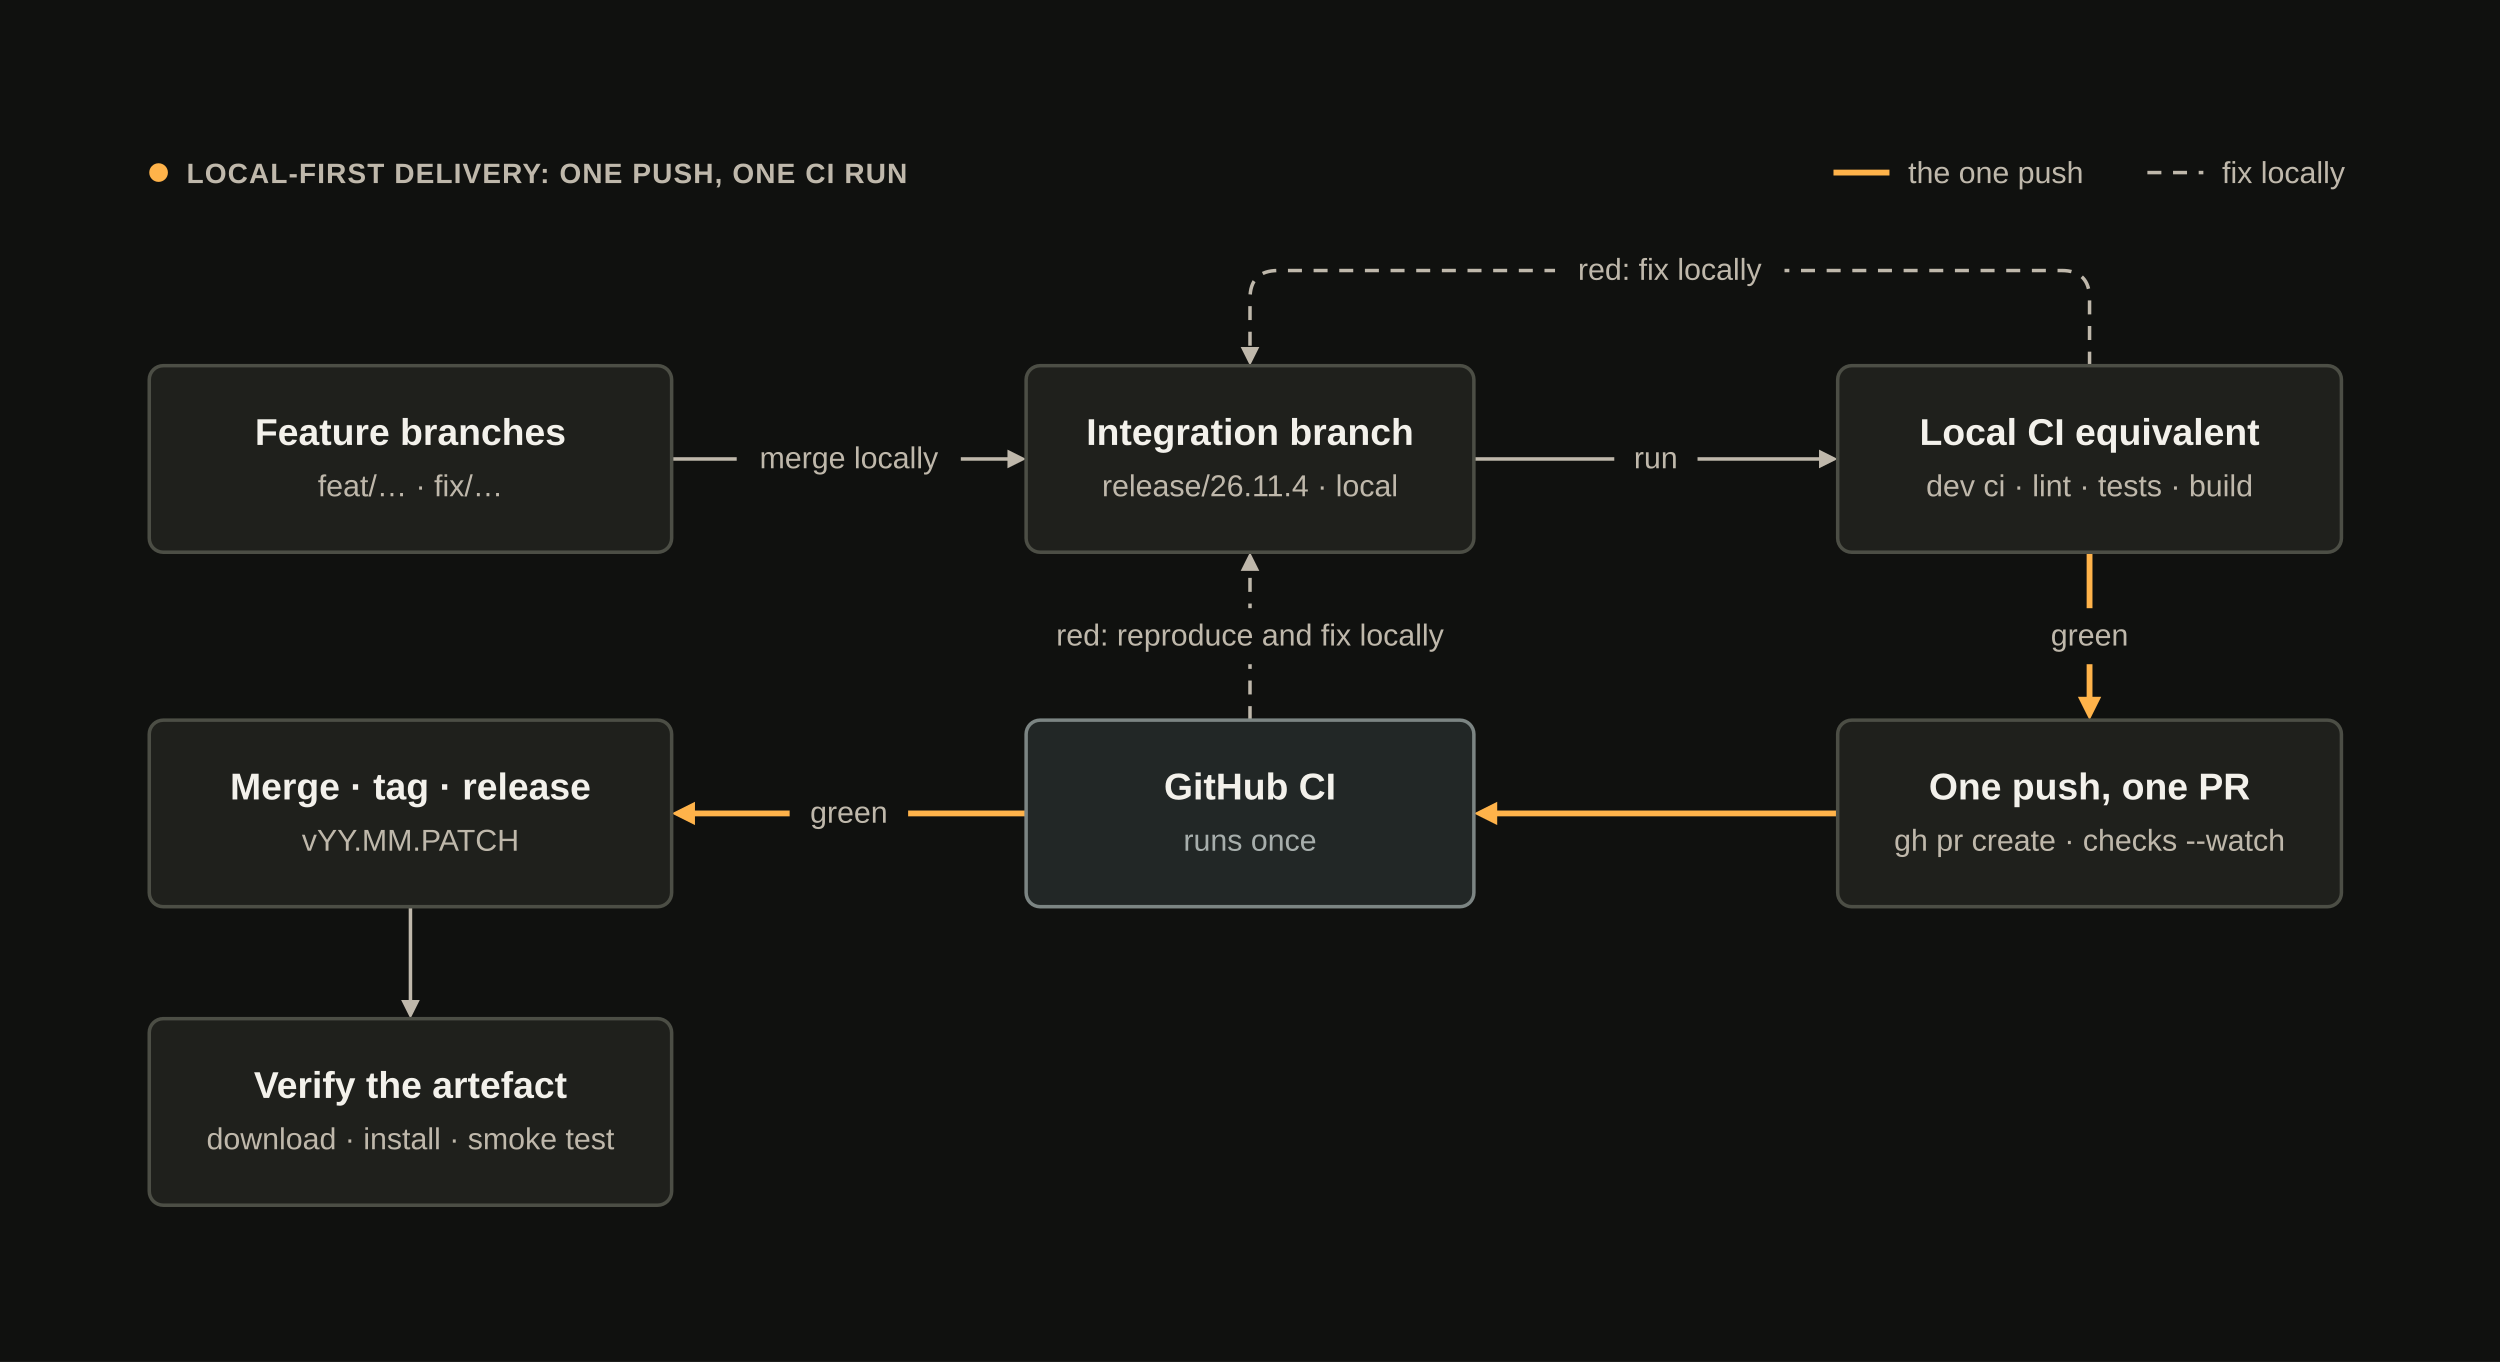
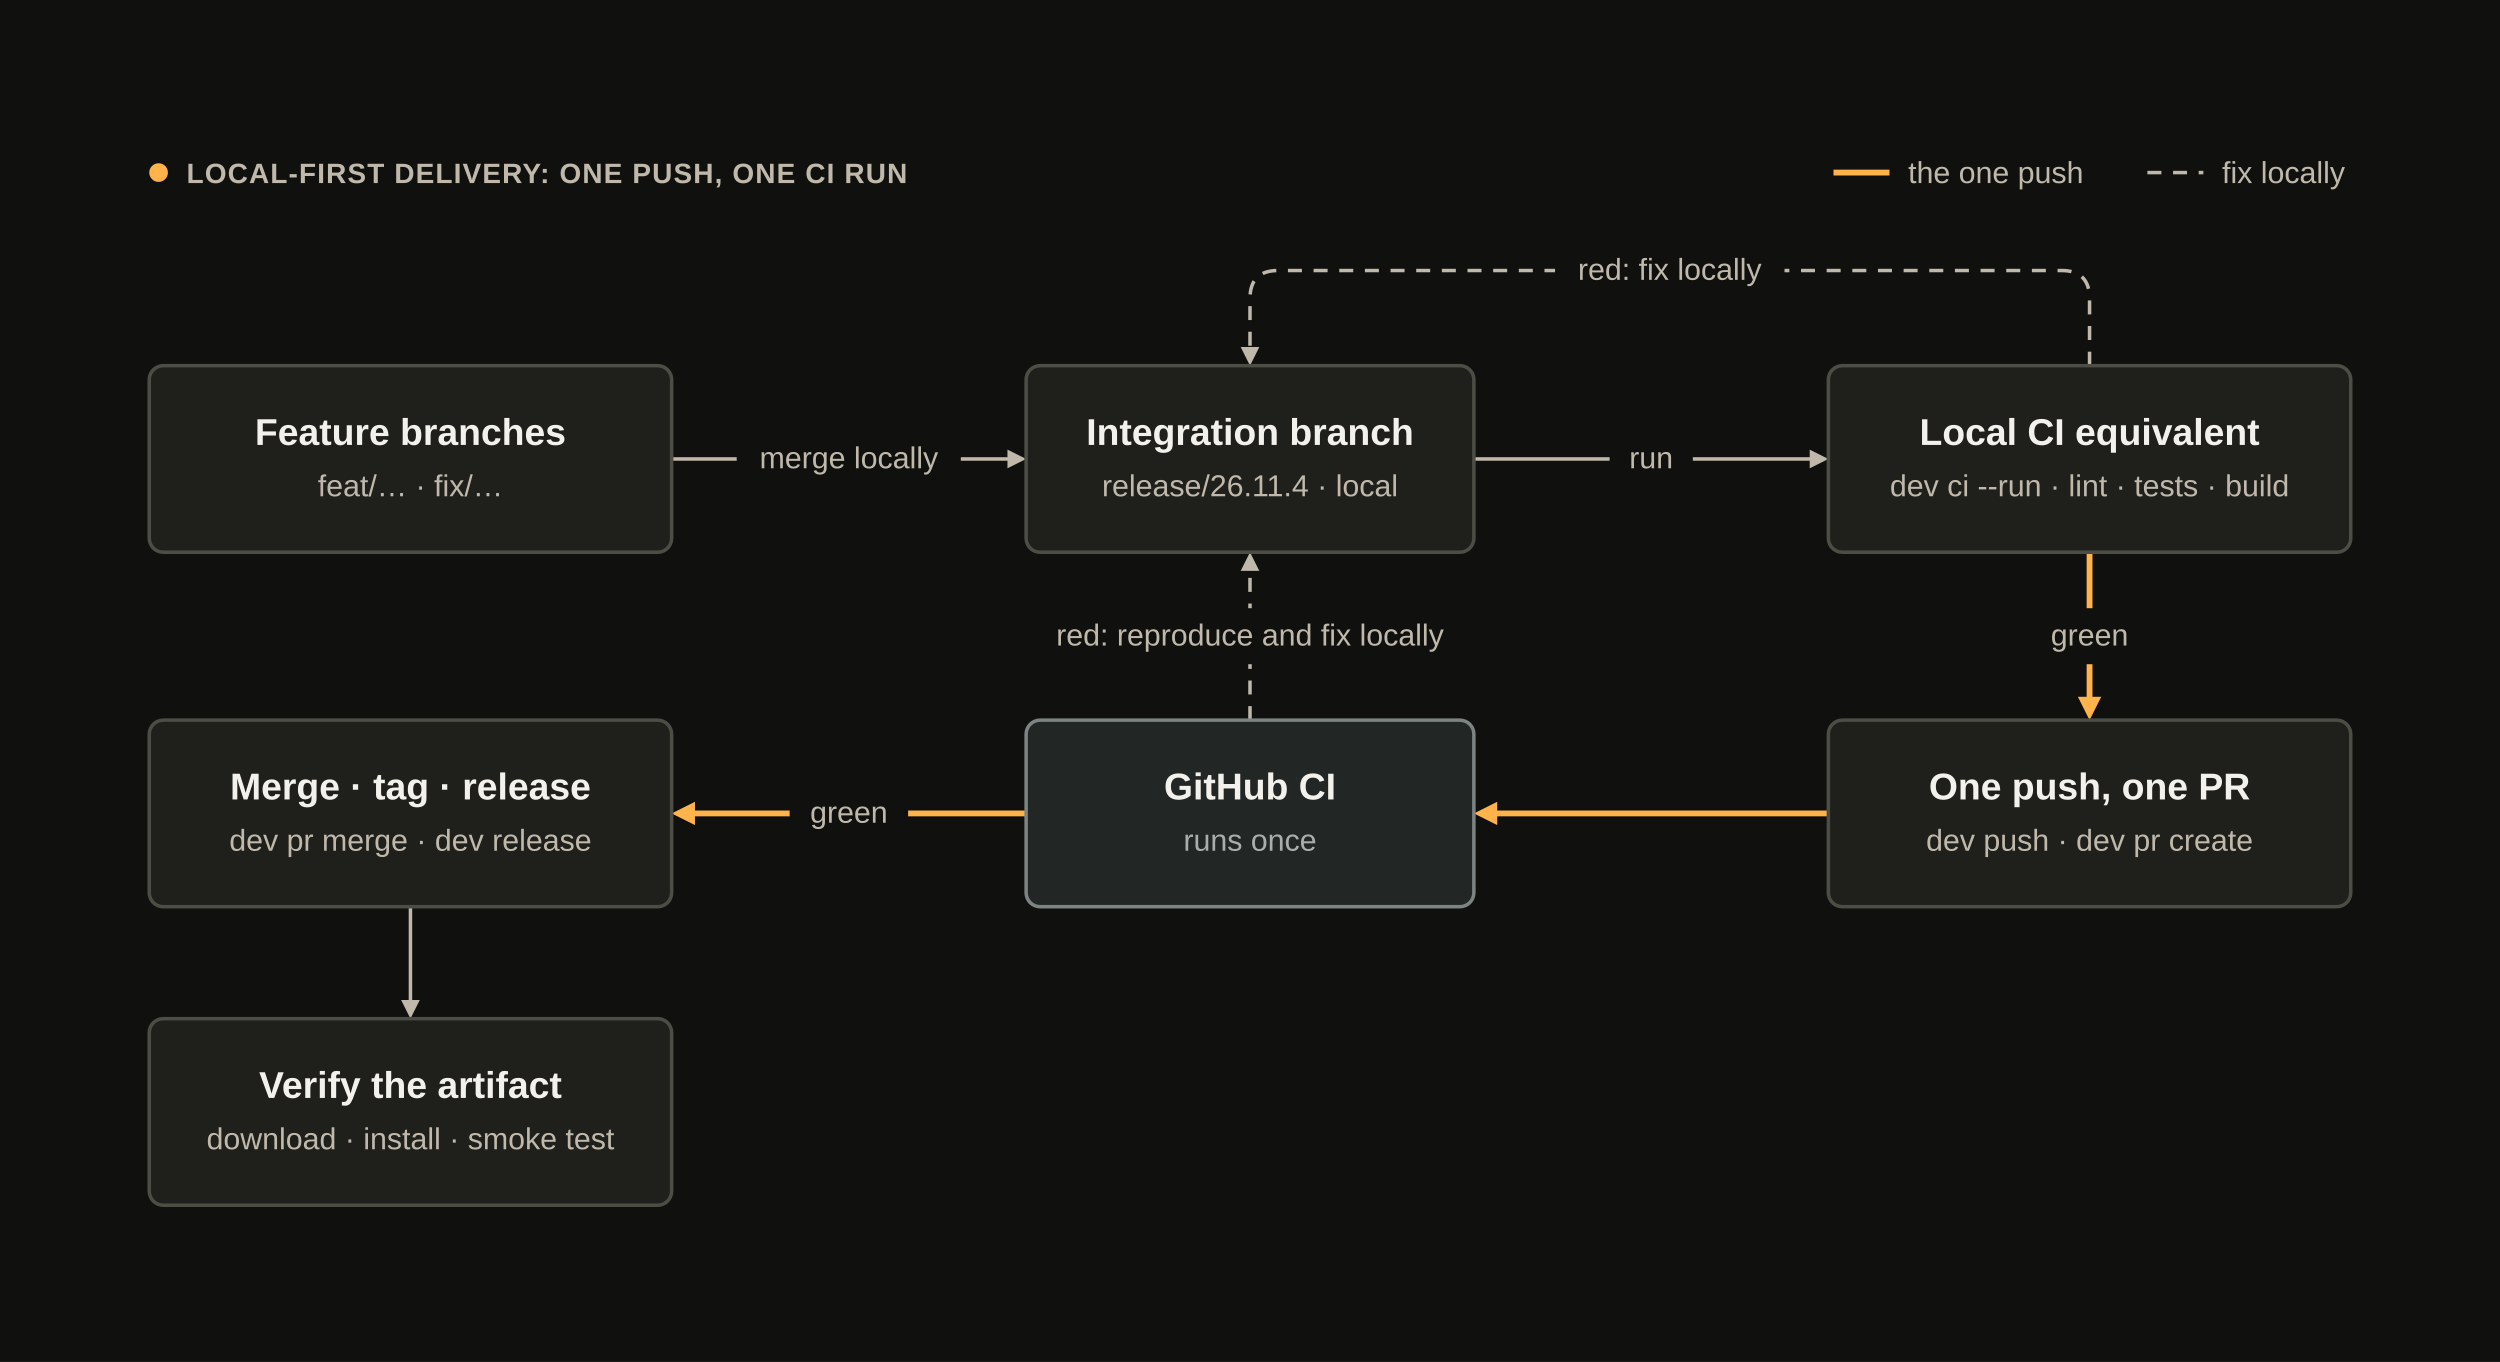
<svg xmlns="http://www.w3.org/2000/svg" width="1072" height="584" viewBox="0 0 1072 584" role="img" aria-labelledby="dk-title dk-desc">
  <rect width="1072" height="584" fill="#10110F" />
  <g font-family="Manrope, 'Manrope Variable', system-ui, -apple-system, 'Segoe UI', Arial, sans-serif">
    <circle cx="68" cy="74" r="4" fill="#FFB34A" />
    <text x="80" y="78.5" font-size="12" font-weight="600" fill="#BFB8AB" letter-spacing="0.48">LOCAL-FIRST DELIVERY: ONE PUSH, ONE CI RUN</text>
    <text x="952.8" y="78.5" font-size="13" font-weight="400" fill="#BFB8AB">fix locally</text>
    <g transform="translate(920.8,74)">
      <line x1="0" y1="0" x2="24" y2="0" stroke="#BFB8AB" stroke-width="1.5" stroke-dasharray="6 5" />
    </g>
    <text x="818.2" y="78.5" font-size="13" font-weight="400" fill="#BFB8AB">the one push</text>
    <g transform="translate(786.2,74)">
      <line x1="0" y1="0" x2="24" y2="0" stroke="#FFB34A" stroke-width="2.5" />
    </g>
    <g transform="translate(64.0,156.8)">
      <path d="M224.0,40.0 L368.5,40.0" fill="none" stroke="#BFB8AB" stroke-width="1.5" stroke-linejoin="round" stroke-linecap="round" />
      <polygon points="376.0,40.0 368.0,44.0 368.0,36.0" fill="#BFB8AB" />
      <rect x="251.9" y="28.0" width="96.1" height="24.0" rx="11.0" fill="#10110F" />
      <text x="300.0" y="44.0" font-size="13" font-weight="400" fill="#BFB8AB" text-anchor="middle">merge locally</text>
-       <path d="M568.0,40.0 L716.5,40.0" fill="none" stroke="#BFB8AB" stroke-width="1.5" stroke-linejoin="round" stroke-linecap="round" />
-       <polygon points="724.0,40.0 716.0,44.0 716.0,36.0" fill="#BFB8AB" />
-       <rect x="628.2" y="28.0" width="35.7" height="24.0" rx="11.0" fill="#10110F" />
-       <text x="646.0" y="44.0" font-size="13" font-weight="400" fill="#BFB8AB" text-anchor="middle">run</text>
+       <path d="M568.0,40.0 L712.5,40.0" fill="none" stroke="#BFB8AB" stroke-width="1.5" stroke-linejoin="round" stroke-linecap="round" />
+       <polygon points="720.0,40.0 712.0,44.0 712.0,36.0" fill="#BFB8AB" />
+       <rect x="626.2" y="28.0" width="35.7" height="24.0" rx="11.0" fill="#10110F" />
+       <text x="644.0" y="44.0" font-size="13" font-weight="400" fill="#BFB8AB" text-anchor="middle">run</text>
      <path d="M832.0,0.0 L832.0,-28.8 Q832.0,-40.8 820.0,-40.8 L484.0,-40.8 Q472.0,-40.8 472.0,-28.8 L472.0,-7.5" fill="none" stroke="#BFB8AB" stroke-width="1.5" stroke-linejoin="round" stroke-dasharray="6 5" stroke-linecap="butt" />
      <polygon points="472.0,0.0 468.0,-8.0 476.0,-8.0" fill="#BFB8AB" />
      <rect x="602.8" y="-52.8" width="98.4" height="24.0" rx="11.0" fill="#10110F" />
      <text x="652.0" y="-36.8" font-size="13" font-weight="400" fill="#BFB8AB" text-anchor="middle">red: fix locally</text>
      <path d="M832.0,80.0 L832.0,142.5" fill="none" stroke="#FFB34A" stroke-width="2.5" stroke-linejoin="round" stroke-linecap="round" />
      <polygon points="832.0,152.0 827.0,142.0 837.0,142.0" fill="#FFB34A" />
      <rect x="806.6" y="104.0" width="50.8" height="24.0" rx="11.0" fill="#10110F" />
      <text x="832.0" y="120.0" font-size="13" font-weight="400" fill="#BFB8AB" text-anchor="middle">green</text>
-       <path d="M724.0,192.0 L577.5,192.0" fill="none" stroke="#FFB34A" stroke-width="2.5" stroke-linejoin="round" stroke-linecap="round" />
+       <path d="M720.0,192.0 L577.5,192.0" fill="none" stroke="#FFB34A" stroke-width="2.5" stroke-linejoin="round" stroke-linecap="round" />
      <polygon points="568.0,192.0 578.0,187.0 578.0,197.0" fill="#FFB34A" />
      <path d="M376.0,192.0 L233.5,192.0" fill="none" stroke="#FFB34A" stroke-width="2.5" stroke-linejoin="round" stroke-linecap="round" />
      <polygon points="224.0,192.0 234.0,187.0 234.0,197.0" fill="#FFB34A" />
      <rect x="274.6" y="180.0" width="50.8" height="24.0" rx="11.0" fill="#10110F" />
      <text x="300.0" y="196.0" font-size="13" font-weight="400" fill="#BFB8AB" text-anchor="middle">green</text>
      <path d="M472.0,152.0 L472.0,87.5" fill="none" stroke="#BFB8AB" stroke-width="1.5" stroke-linejoin="round" stroke-dasharray="6 5" stroke-linecap="butt" />
      <polygon points="472.0,80.0 476.0,88.0 468.0,88.0" fill="#BFB8AB" />
      <rect x="377.0" y="104.0" width="189.9" height="24.0" rx="11.0" fill="#10110F" />
      <text x="472.0" y="120.0" font-size="13" font-weight="400" fill="#BFB8AB" text-anchor="middle">red: reproduce and fix locally</text>
      <path d="M112.0,232.0 L112.0,272.5" fill="none" stroke="#BFB8AB" stroke-width="1.5" stroke-linejoin="round" stroke-linecap="round" />
      <polygon points="112.0,280.0 108.0,272.0 116.0,272.0" fill="#BFB8AB" />
      <rect x="0.0" y="0.0" width="224.0" height="80.0" rx="6.0" fill="#1F201C" stroke="#4C4E45" stroke-width="1.5" />
      <text x="112.0" y="34.0" font-size="16" font-weight="600" fill="#F3F1EB" text-anchor="middle">Feature branches</text>
      <text x="112.0" y="56.0" font-size="13" font-weight="400" fill="#BFB8AB" text-anchor="middle">feat/… · fix/…</text>
      <rect x="376.0" y="0.0" width="192.0" height="80.0" rx="6.0" fill="#1F201C" stroke="#4C4E45" stroke-width="1.5" />
      <text x="472.0" y="34.0" font-size="16" font-weight="600" fill="#F3F1EB" text-anchor="middle">Integration branch</text>
      <text x="472.0" y="56.0" font-size="13" font-weight="400" fill="#BFB8AB" text-anchor="middle">release/26.11.4 · local</text>
-       <rect x="724.0" y="0.0" width="216.0" height="80.0" rx="6.0" fill="#1F201C" stroke="#4C4E45" stroke-width="1.5" />
+       <rect x="720.0" y="0.0" width="224.0" height="80.0" rx="6.0" fill="#1F201C" stroke="#4C4E45" stroke-width="1.5" />
      <text x="832.0" y="34.0" font-size="16" font-weight="600" fill="#F3F1EB" text-anchor="middle">Local CI equivalent</text>
-       <text x="832.0" y="56.0" font-size="13" font-weight="400" fill="#BFB8AB" text-anchor="middle">dev ci · lint · tests · build</text>
-       <rect x="724.0" y="152.0" width="216.0" height="80.0" rx="6.0" fill="#1F201C" stroke="#4C4E45" stroke-width="1.5" />
+       <text x="832.0" y="56.0" font-size="13" font-weight="400" fill="#BFB8AB" text-anchor="middle">dev ci --run · lint · tests · build</text>
+       <rect x="720.0" y="152.0" width="224.0" height="80.0" rx="6.0" fill="#1F201C" stroke="#4C4E45" stroke-width="1.5" />
      <text x="832.0" y="186.0" font-size="16" font-weight="600" fill="#F3F1EB" text-anchor="middle">One push, one PR</text>
-       <text x="832.0" y="208.0" font-size="13" font-weight="400" fill="#BFB8AB" text-anchor="middle">gh pr create · checks --watch</text>
+       <text x="832.0" y="208.0" font-size="13" font-weight="400" fill="#BFB8AB" text-anchor="middle">dev push · dev pr create</text>
      <rect x="376.0" y="152.0" width="192.0" height="80.0" rx="6.0" fill="#222726" stroke="#7C8583" stroke-width="1.5" />
      <text x="472.0" y="186.0" font-size="16" font-weight="600" fill="#F3F1EB" text-anchor="middle">GitHub CI</text>
      <text x="472.0" y="208.0" font-size="13" font-weight="400" fill="#A7AEAC" text-anchor="middle">runs once</text>
      <rect x="0.0" y="152.0" width="224.0" height="80.0" rx="6.0" fill="#1F201C" stroke="#4C4E45" stroke-width="1.5" />
      <text x="112.0" y="186.0" font-size="16" font-weight="600" fill="#F3F1EB" text-anchor="middle">Merge · tag · release</text>
-       <text x="112.0" y="208.0" font-size="13" font-weight="400" fill="#BFB8AB" text-anchor="middle">vYY.MM.PATCH</text>
+       <text x="112.0" y="208.0" font-size="13" font-weight="400" fill="#BFB8AB" text-anchor="middle">dev pr merge · dev release</text>
      <rect x="0.0" y="280.0" width="224.0" height="80.0" rx="6.0" fill="#1F201C" stroke="#4C4E45" stroke-width="1.5" />
-       <text x="112.0" y="314.0" font-size="16" font-weight="600" fill="#F3F1EB" text-anchor="middle">Verify the artefact</text>
+       <text x="112.0" y="314.0" font-size="16" font-weight="600" fill="#F3F1EB" text-anchor="middle">Verify the artifact</text>
      <text x="112.0" y="336.0" font-size="13" font-weight="400" fill="#BFB8AB" text-anchor="middle">download · install · smoke test</text>
    </g>
  </g>
</svg>
